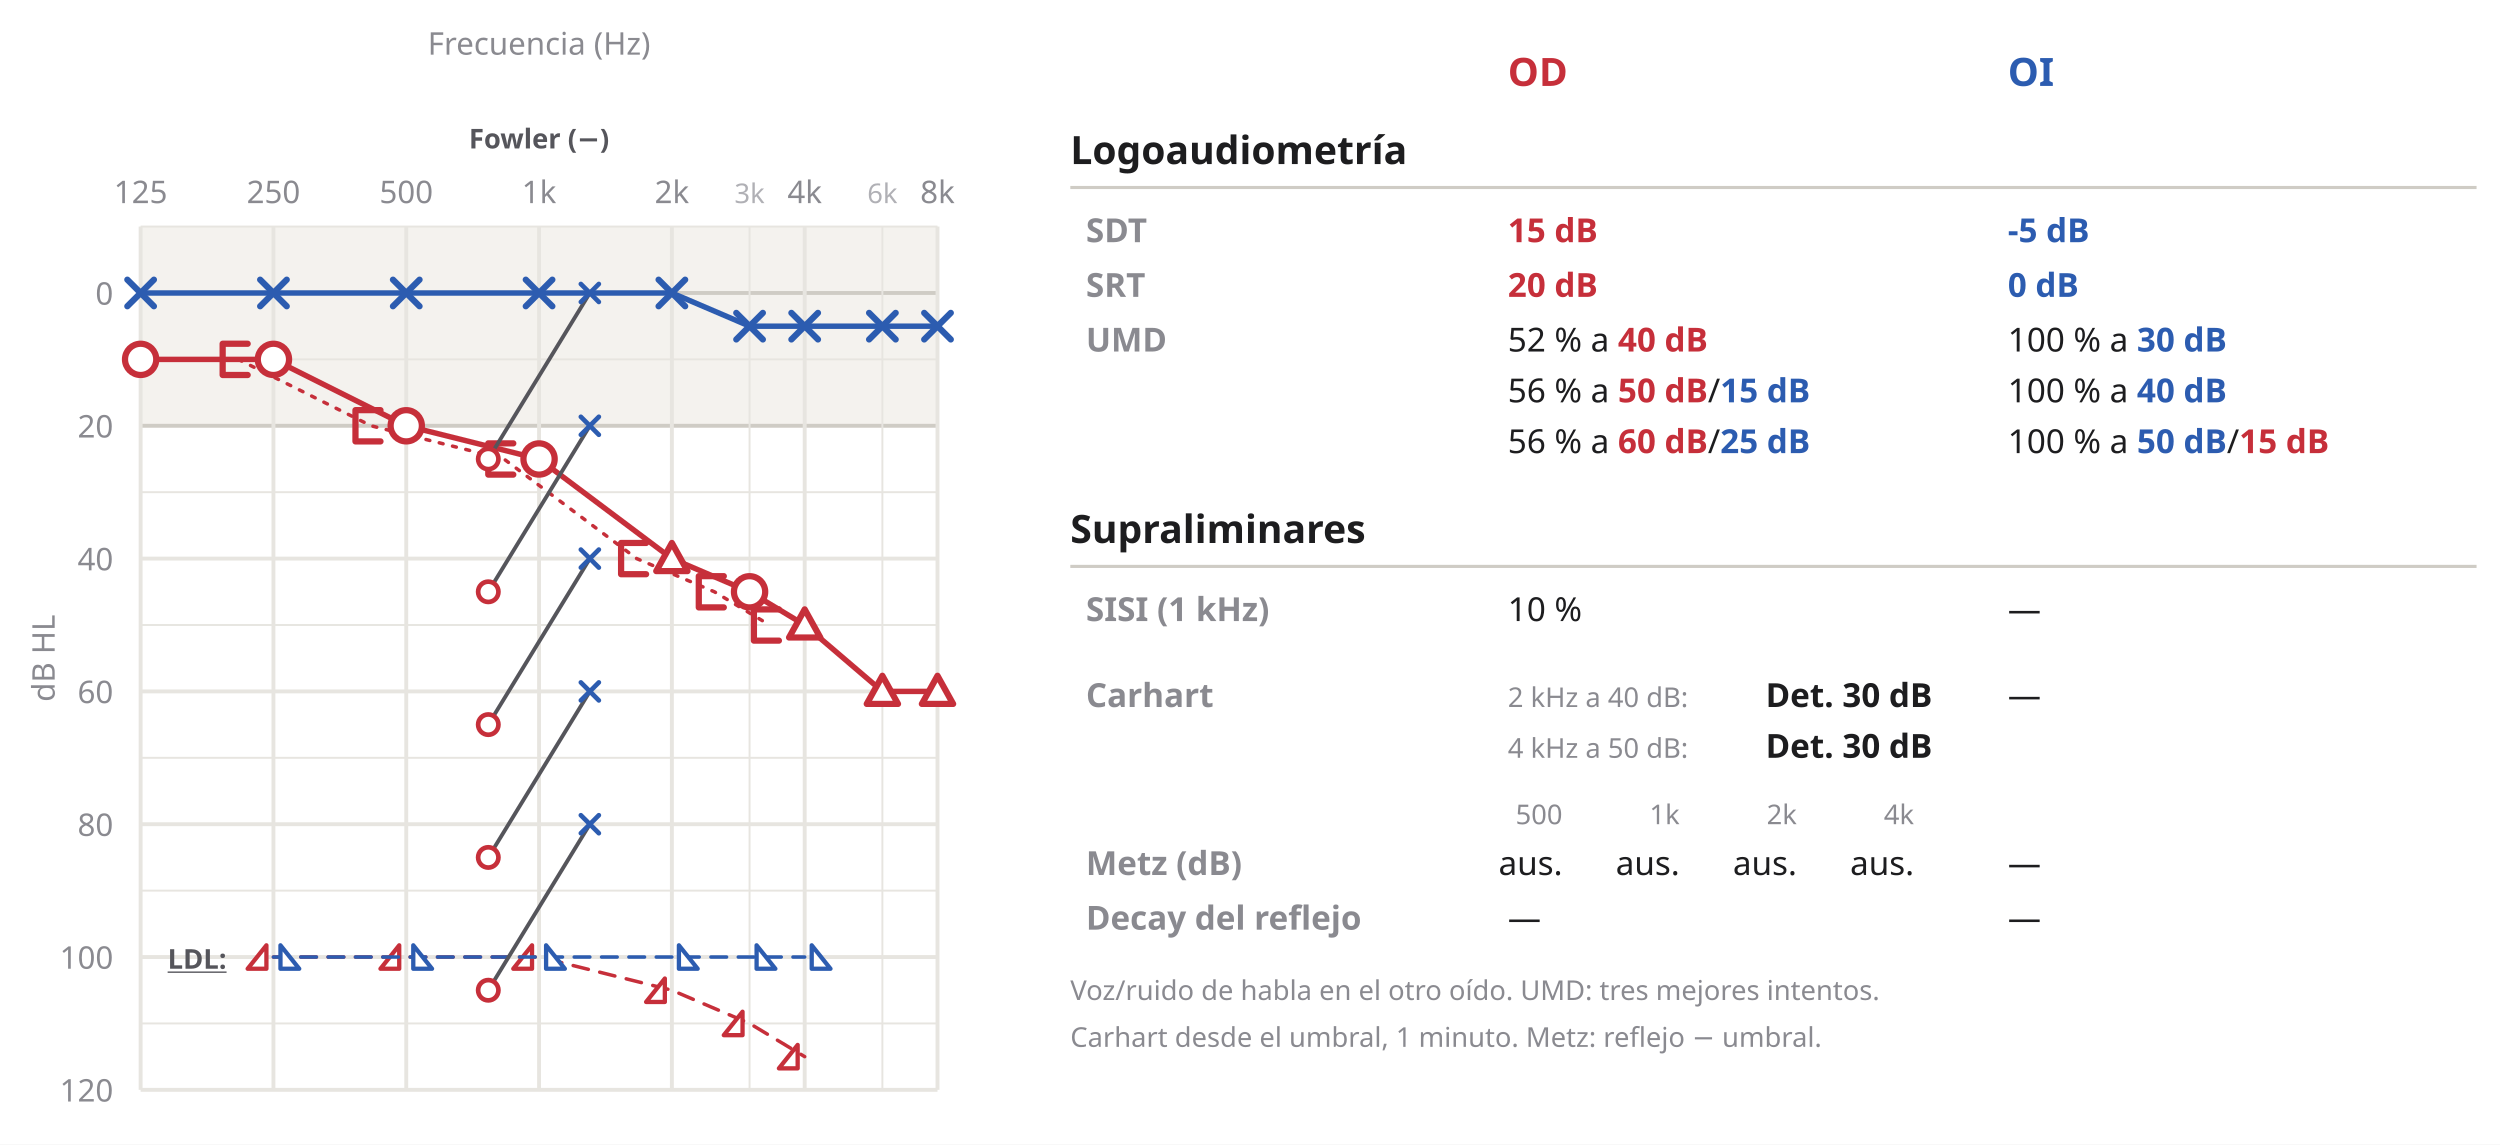
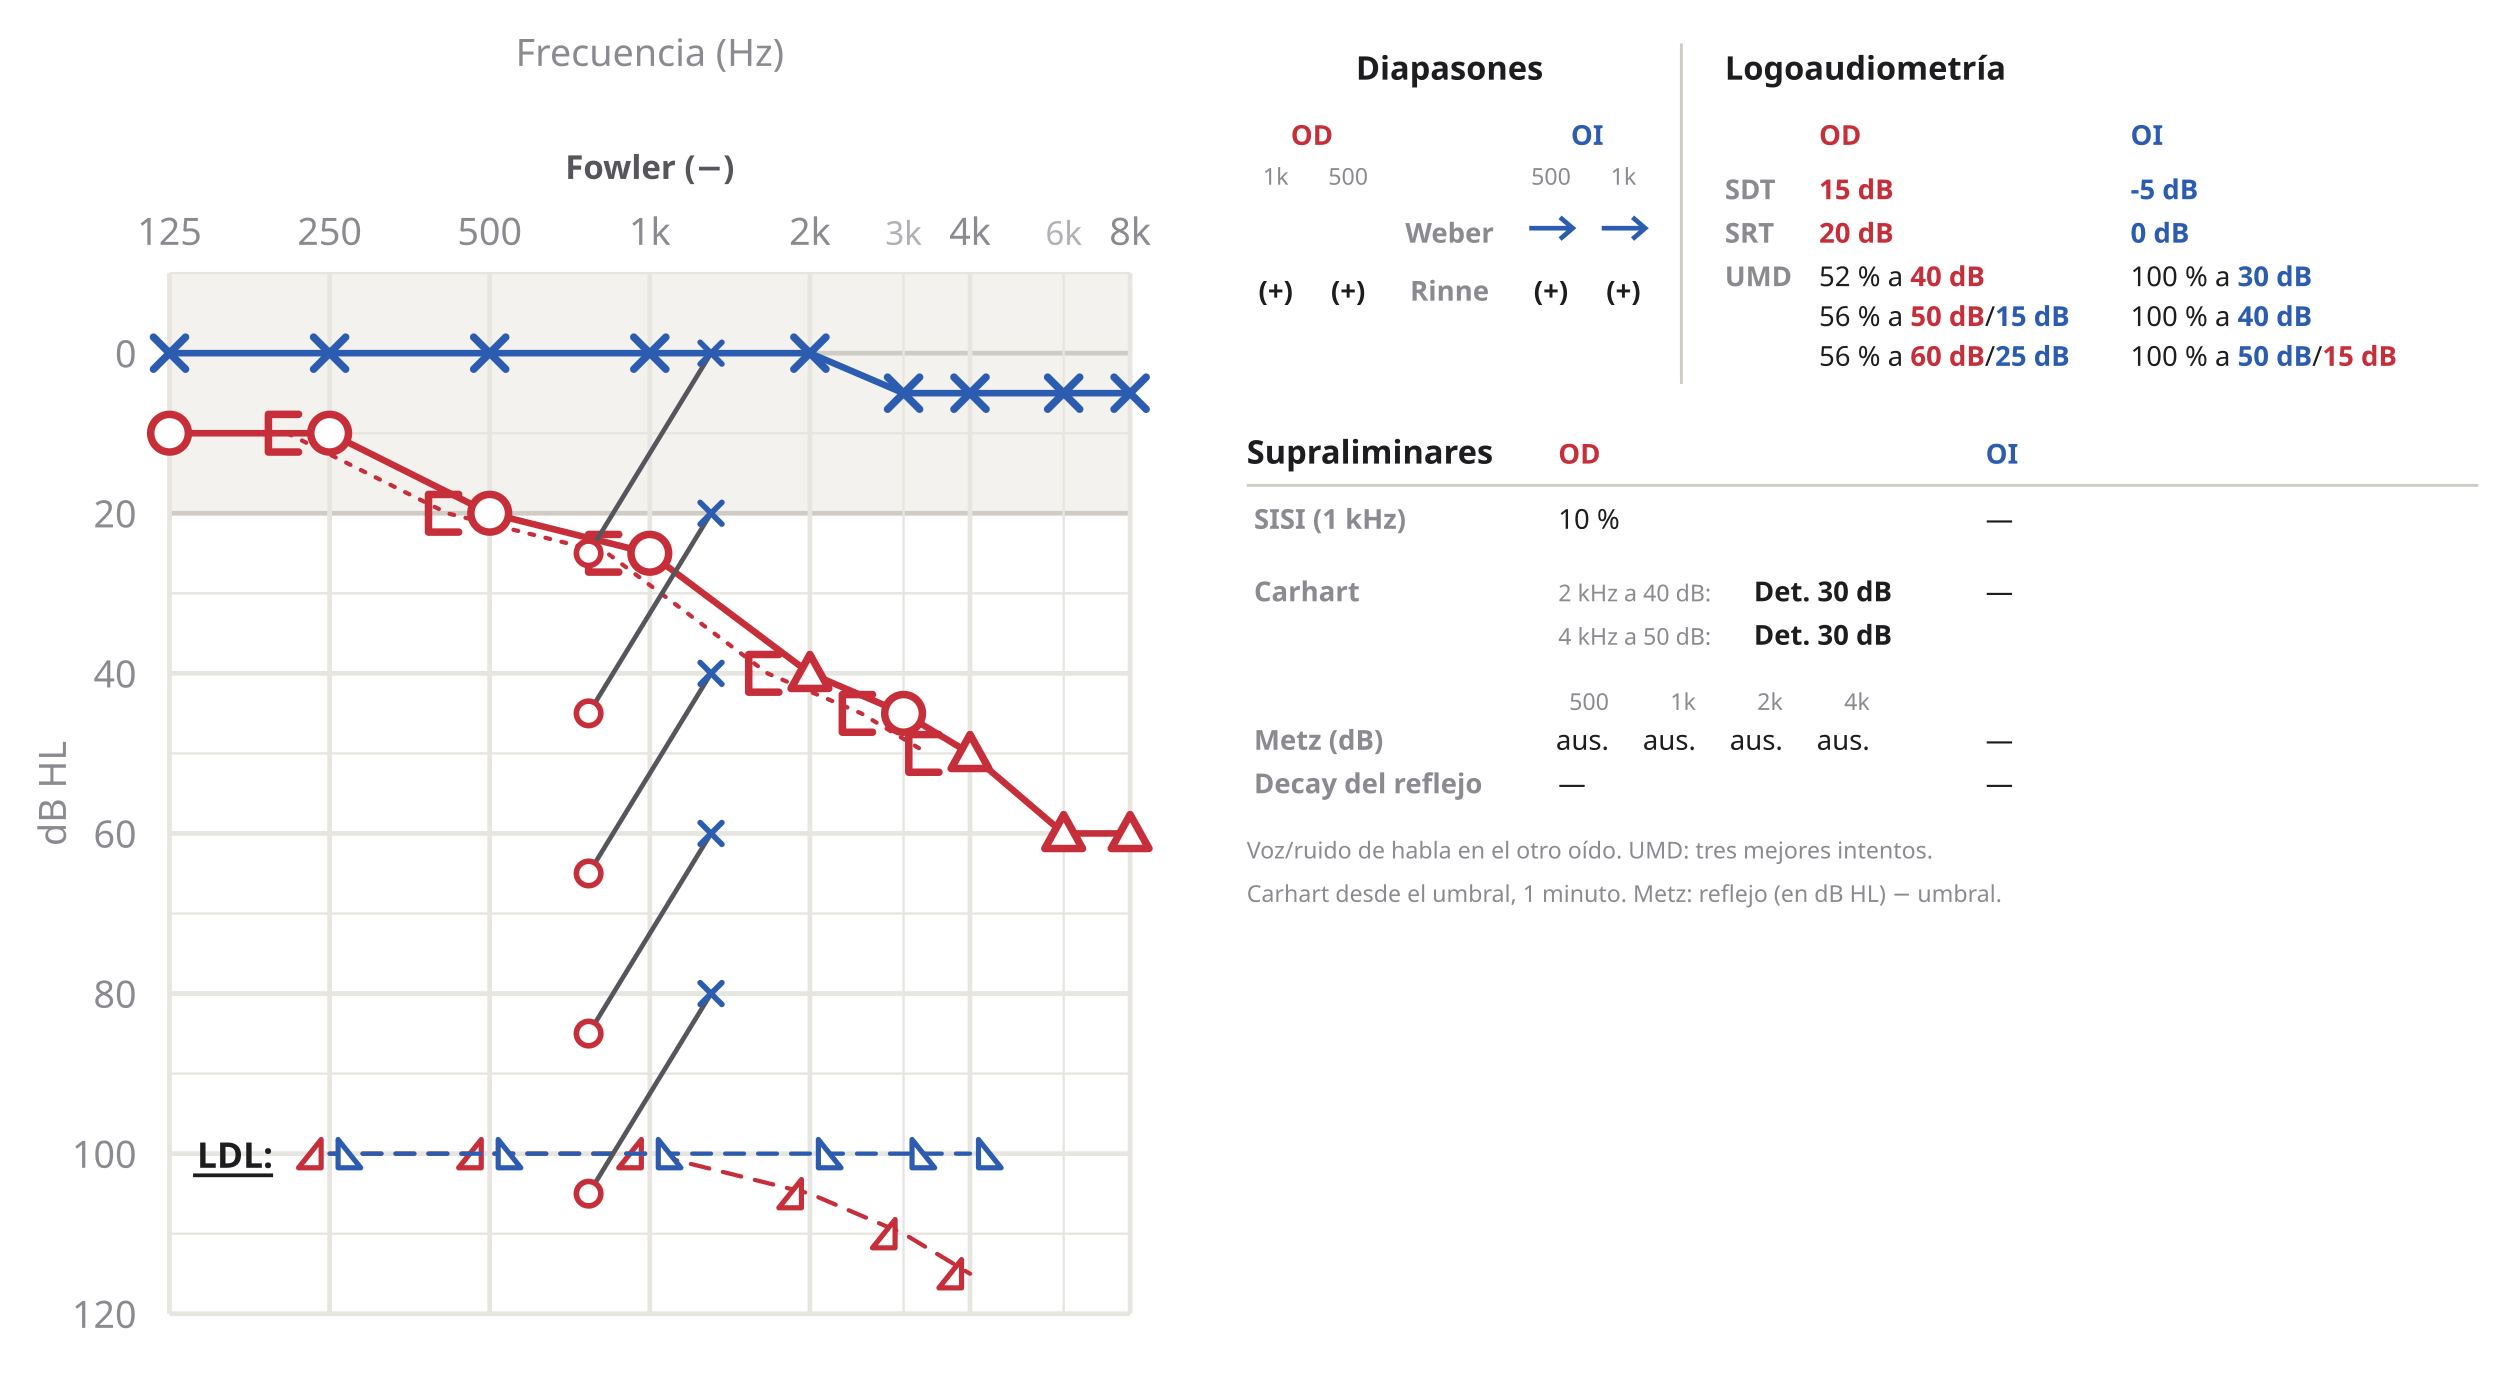
- <svg xmlns="http://www.w3.org/2000/svg" width="640.0" height="293.0" viewBox="0 0 640.0 293.0" font-family="'Plus Jakarta Sans', sans-serif">
-   <rect width="100%" height="100%" fill="#ffffff" />
-   <rect x="36" y="58" width="204" height="51" fill="#f4f2ee" stroke="none" stroke-width="0" />
-   <line x1="36" y1="58" x2="240" y2="58" stroke="#e7e5e0" stroke-width="0.5" />
-   <line x1="36" y1="75" x2="240" y2="75" stroke="#cfccc5" stroke-width="1" />
-   <text x="29" y="78" font-size="8" fill="#8a8a90" text-anchor="end" font-weight="400">0</text>
-   <line x1="36" y1="92" x2="240" y2="92" stroke="#e7e5e0" stroke-width="0.5" />
-   <line x1="36" y1="109" x2="240" y2="109" stroke="#cfccc5" stroke-width="1" />
-   <text x="29" y="112" font-size="8" fill="#8a8a90" text-anchor="end" font-weight="400">20</text>
-   <line x1="36" y1="126" x2="240" y2="126" stroke="#e7e5e0" stroke-width="0.5" />
-   <line x1="36" y1="143" x2="240" y2="143" stroke="#e7e5e0" stroke-width="1" />
-   <text x="29" y="146" font-size="8" fill="#8a8a90" text-anchor="end" font-weight="400">40</text>
-   <line x1="36" y1="160" x2="240" y2="160" stroke="#e7e5e0" stroke-width="0.5" />
-   <line x1="36" y1="177" x2="240" y2="177" stroke="#e7e5e0" stroke-width="1" />
-   <text x="29" y="180" font-size="8" fill="#8a8a90" text-anchor="end" font-weight="400">60</text>
-   <line x1="36" y1="194" x2="240" y2="194" stroke="#e7e5e0" stroke-width="0.5" />
-   <line x1="36" y1="211" x2="240" y2="211" stroke="#e7e5e0" stroke-width="1" />
-   <text x="29" y="214" font-size="8" fill="#8a8a90" text-anchor="end" font-weight="400">80</text>
-   <line x1="36" y1="228" x2="240" y2="228" stroke="#e7e5e0" stroke-width="0.5" />
-   <line x1="36" y1="245" x2="240" y2="245" stroke="#e7e5e0" stroke-width="1" />
-   <text x="29" y="248" font-size="8" fill="#8a8a90" text-anchor="end" font-weight="400">100</text>
-   <line x1="36" y1="262" x2="240" y2="262" stroke="#e7e5e0" stroke-width="0.5" />
-   <line x1="36" y1="279" x2="240" y2="279" stroke="#e7e5e0" stroke-width="1" />
-   <text x="29" y="282" font-size="8" fill="#8a8a90" text-anchor="end" font-weight="400">120</text>
-   <line x1="36" y1="58" x2="36" y2="279" stroke="#e7e5e0" stroke-width="1" />
-   <text x="36" y="52" font-size="8" fill="#8a8a90" text-anchor="middle" font-weight="400">125</text>
-   <line x1="70" y1="58" x2="70" y2="279" stroke="#e7e5e0" stroke-width="1" />
-   <text x="70" y="52" font-size="8" fill="#8a8a90" text-anchor="middle" font-weight="400">250</text>
-   <line x1="104" y1="58" x2="104" y2="279" stroke="#e7e5e0" stroke-width="1" />
-   <text x="104" y="52" font-size="8" fill="#8a8a90" text-anchor="middle" font-weight="400">500</text>
-   <line x1="138" y1="58" x2="138" y2="279" stroke="#e7e5e0" stroke-width="1" />
-   <text x="138" y="52" font-size="8" fill="#8a8a90" text-anchor="middle" font-weight="400">1k</text>
-   <line x1="172" y1="58" x2="172" y2="279" stroke="#e7e5e0" stroke-width="1" />
-   <text x="172" y="52" font-size="8" fill="#8a8a90" text-anchor="middle" font-weight="400">2k</text>
-   <line x1="191.89" y1="58" x2="191.89" y2="279" stroke="#e7e5e0" stroke-width="0.5" />
-   <text x="191.89" y="52" font-size="7" fill="#b0b0b5" text-anchor="middle" font-weight="400">3k</text>
-   <line x1="206" y1="58" x2="206" y2="279" stroke="#e7e5e0" stroke-width="1" />
-   <text x="206" y="52" font-size="8" fill="#8a8a90" text-anchor="middle" font-weight="400">4k</text>
-   <line x1="225.89" y1="58" x2="225.89" y2="279" stroke="#e7e5e0" stroke-width="0.5" />
-   <text x="225.89" y="52" font-size="7" fill="#b0b0b5" text-anchor="middle" font-weight="400">6k</text>
-   <line x1="240" y1="58" x2="240" y2="279" stroke="#e7e5e0" stroke-width="1" />
-   <text x="240" y="52" font-size="8" fill="#8a8a90" text-anchor="middle" font-weight="400">8k</text>
-   <path d="M36,92 L70,92 L104,109 L138,117.5 L172,143 L191.89,151.5 L206,160 L225.89,177 L240,177" fill="none" stroke="#c62f3a" stroke-width="1.4" stroke-opacity="1.0" stroke-linejoin="round" stroke-linecap="round" />
-   <path d="M61,92 L95,109 L129,117.5 L163,143 L182.89,151.5 L197,160" fill="none" stroke="#c62f3a" stroke-width="0.9" stroke-opacity="1.0" stroke-linejoin="round" stroke-linecap="round" stroke-dasharray="1 2.5" />
-   <path d="M70,245 L104,245 L138,245 L172,253.5 L191.89,262 L206,270.5" fill="none" stroke="#c62f3a" stroke-width="0.9" stroke-opacity="1.0" stroke-linejoin="round" stroke-linecap="round" stroke-dasharray="4 3" />
-   <text x="58" y="248" font-size="7" fill="#55555b" text-anchor="end" font-weight="600" text-decoration="underline">LDL:</text>
-   <path d="M68.20,242.00 L68.20,248.00 L63.40,248.00 Z" fill="#ffffff" stroke="#c62f3a" stroke-width="1.1" stroke-linejoin="round" stroke-linecap="round" />
-   <path d="M102.20,242.00 L102.20,248.00 L97.40,248.00 Z" fill="#ffffff" stroke="#c62f3a" stroke-width="1.1" stroke-linejoin="round" stroke-linecap="round" />
-   <path d="M136.20,242.00 L136.20,248.00 L131.40,248.00 Z" fill="#ffffff" stroke="#c62f3a" stroke-width="1.1" stroke-linejoin="round" stroke-linecap="round" />
-   <path d="M170.20,250.50 L170.20,256.50 L165.40,256.50 Z" fill="#ffffff" stroke="#c62f3a" stroke-width="1.1" stroke-linejoin="round" stroke-linecap="round" />
-   <path d="M190.09,259.00 L190.09,265.00 L185.29,265.00 Z" fill="#ffffff" stroke="#c62f3a" stroke-width="1.1" stroke-linejoin="round" stroke-linecap="round" />
-   <path d="M204.20,267.50 L204.20,273.50 L199.40,273.50 Z" fill="#ffffff" stroke="#c62f3a" stroke-width="1.1" stroke-linejoin="round" stroke-linecap="round" />
-   <circle cx="36" cy="92" r="4" fill="#ffffff" stroke="#c62f3a" stroke-width="1.6" />
-   <circle cx="70" cy="92" r="4" fill="#ffffff" stroke="#c62f3a" stroke-width="1.6" />
-   <circle cx="104" cy="109" r="4" fill="#ffffff" stroke="#c62f3a" stroke-width="1.6" />
-   <circle cx="138" cy="117.5" r="4" fill="#ffffff" stroke="#c62f3a" stroke-width="1.6" />
-   <path d="M172.00,139.00 L168.00,146.20 L176.00,146.20 Z" fill="#ffffff" stroke="#c62f3a" stroke-width="1.6" stroke-linejoin="round" stroke-linecap="round" />
-   <circle cx="191.89" cy="151.5" r="4" fill="#ffffff" stroke="#c62f3a" stroke-width="1.6" />
-   <path d="M206.00,156.00 L202.00,163.20 L210.00,163.20 Z" fill="#ffffff" stroke="#c62f3a" stroke-width="1.6" stroke-linejoin="round" stroke-linecap="round" />
-   <path d="M225.89,173.00 L221.89,180.20 L229.89,180.20 Z" fill="#ffffff" stroke="#c62f3a" stroke-width="1.6" stroke-linejoin="round" stroke-linecap="round" />
-   <path d="M240.00,173.00 L236.00,180.20 L244.00,180.20 Z" fill="#ffffff" stroke="#c62f3a" stroke-width="1.6" stroke-linejoin="round" stroke-linecap="round" />
-   <path d="M63.40,88.00 L57.00,88.00 L57.00,96.00 L63.40,96.00" fill="none" stroke="#c62f3a" stroke-width="1.6" stroke-linejoin="round" stroke-linecap="round" />
-   <path d="M97.40,105.00 L91.00,105.00 L91.00,113.00 L97.40,113.00" fill="none" stroke="#c62f3a" stroke-width="1.6" stroke-linejoin="round" stroke-linecap="round" />
-   <path d="M131.40,113.50 L125.00,113.50 L125.00,121.50 L131.40,121.50" fill="none" stroke="#c62f3a" stroke-width="1.6" stroke-linejoin="round" stroke-linecap="round" />
-   <path d="M165.40,139.00 L159.00,139.00 L159.00,147.00 L165.40,147.00" fill="none" stroke="#c62f3a" stroke-width="1.6" stroke-linejoin="round" stroke-linecap="round" />
-   <path d="M185.29,147.50 L178.89,147.50 L178.89,155.50 L185.29,155.50" fill="none" stroke="#c62f3a" stroke-width="1.6" stroke-linejoin="round" stroke-linecap="round" />
-   <path d="M199.40,156.00 L193.00,156.00 L193.00,164.00 L199.40,164.00" fill="none" stroke="#c62f3a" stroke-width="1.6" stroke-linejoin="round" stroke-linecap="round" />
-   <path d="M36,75 L70,75 L104,75 L138,75 L172,75 L191.89,83.5 L206,83.5 L225.89,83.5 L240,83.5" fill="none" stroke="#2c5cb0" stroke-width="1.4" stroke-opacity="1.0" stroke-linejoin="round" stroke-linecap="round" />
-   <path d="M70,245 L104,245 L138,245 L172,245 L191.89,245 L206,245" fill="none" stroke="#2c5cb0" stroke-width="0.9" stroke-opacity="1.0" stroke-linejoin="round" stroke-linecap="round" stroke-dasharray="4 3" />
-   <path d="M71.80,242.00 L71.80,248.00 L76.60,248.00 Z" fill="#ffffff" stroke="#2c5cb0" stroke-width="1.1" stroke-linejoin="round" stroke-linecap="round" />
-   <path d="M105.80,242.00 L105.80,248.00 L110.60,248.00 Z" fill="#ffffff" stroke="#2c5cb0" stroke-width="1.1" stroke-linejoin="round" stroke-linecap="round" />
-   <path d="M139.80,242.00 L139.80,248.00 L144.60,248.00 Z" fill="#ffffff" stroke="#2c5cb0" stroke-width="1.1" stroke-linejoin="round" stroke-linecap="round" />
-   <path d="M173.80,242.00 L173.80,248.00 L178.60,248.00 Z" fill="#ffffff" stroke="#2c5cb0" stroke-width="1.1" stroke-linejoin="round" stroke-linecap="round" />
-   <path d="M193.69,242.00 L193.69,248.00 L198.49,248.00 Z" fill="#ffffff" stroke="#2c5cb0" stroke-width="1.1" stroke-linejoin="round" stroke-linecap="round" />
-   <path d="M207.80,242.00 L207.80,248.00 L212.60,248.00 Z" fill="#ffffff" stroke="#2c5cb0" stroke-width="1.1" stroke-linejoin="round" stroke-linecap="round" />
-   <path d="M32.60,71.60 L39.40,78.40 M32.60,78.40 L39.40,71.60" fill="none" stroke="#2c5cb0" stroke-width="1.6" stroke-linejoin="round" stroke-linecap="round" />
-   <path d="M66.60,71.60 L73.40,78.40 M66.60,78.40 L73.40,71.60" fill="none" stroke="#2c5cb0" stroke-width="1.6" stroke-linejoin="round" stroke-linecap="round" />
-   <path d="M100.60,71.60 L107.40,78.40 M100.60,78.40 L107.40,71.60" fill="none" stroke="#2c5cb0" stroke-width="1.6" stroke-linejoin="round" stroke-linecap="round" />
-   <path d="M134.60,71.60 L141.40,78.40 M134.60,78.40 L141.40,71.60" fill="none" stroke="#2c5cb0" stroke-width="1.6" stroke-linejoin="round" stroke-linecap="round" />
-   <path d="M168.60,71.60 L175.40,78.40 M168.60,78.40 L175.40,71.60" fill="none" stroke="#2c5cb0" stroke-width="1.6" stroke-linejoin="round" stroke-linecap="round" />
-   <path d="M188.49,80.10 L195.29,86.90 M188.49,86.90 L195.29,80.10" fill="none" stroke="#2c5cb0" stroke-width="1.6" stroke-linejoin="round" stroke-linecap="round" />
-   <path d="M202.60,80.10 L209.40,86.90 M202.60,86.90 L209.40,80.10" fill="none" stroke="#2c5cb0" stroke-width="1.6" stroke-linejoin="round" stroke-linecap="round" />
-   <path d="M222.49,80.10 L229.29,86.90 M222.49,86.90 L229.29,80.10" fill="none" stroke="#2c5cb0" stroke-width="1.6" stroke-linejoin="round" stroke-linecap="round" />
-   <path d="M236.60,80.10 L243.40,86.90 M236.60,86.90 L243.40,80.10" fill="none" stroke="#2c5cb0" stroke-width="1.6" stroke-linejoin="round" stroke-linecap="round" />
-   <text x="138" y="38" font-size="7" fill="#55555b" text-anchor="middle" font-weight="600">Fowler (−)</text>
-   <line x1="125" y1="117.5" x2="151" y2="75" stroke="#55555b" stroke-width="1.0" />
-   <circle cx="125" cy="117.5" r="2.6" fill="#ffffff" stroke="#c62f3a" stroke-width="1.2" />
-   <path d="M148.70,72.70 L153.30,77.30 M148.70,77.30 L153.30,72.70" fill="none" stroke="#2c5cb0" stroke-width="1.2" stroke-linejoin="round" stroke-linecap="round" />
-   <line x1="125" y1="151.5" x2="151" y2="109" stroke="#55555b" stroke-width="1.0" />
-   <circle cx="125" cy="151.5" r="2.6" fill="#ffffff" stroke="#c62f3a" stroke-width="1.2" />
-   <path d="M148.70,106.70 L153.30,111.30 M148.70,111.30 L153.30,106.70" fill="none" stroke="#2c5cb0" stroke-width="1.2" stroke-linejoin="round" stroke-linecap="round" />
-   <line x1="125" y1="185.5" x2="151" y2="143" stroke="#55555b" stroke-width="1.0" />
-   <circle cx="125" cy="185.5" r="2.6" fill="#ffffff" stroke="#c62f3a" stroke-width="1.2" />
-   <path d="M148.70,140.70 L153.30,145.30 M148.70,145.30 L153.30,140.70" fill="none" stroke="#2c5cb0" stroke-width="1.2" stroke-linejoin="round" stroke-linecap="round" />
-   <line x1="125" y1="219.5" x2="151" y2="177" stroke="#55555b" stroke-width="1.0" />
-   <circle cx="125" cy="219.5" r="2.6" fill="#ffffff" stroke="#c62f3a" stroke-width="1.2" />
-   <path d="M148.70,174.70 L153.30,179.30 M148.70,179.30 L153.30,174.70" fill="none" stroke="#2c5cb0" stroke-width="1.2" stroke-linejoin="round" stroke-linecap="round" />
-   <line x1="125" y1="253.5" x2="151" y2="211" stroke="#55555b" stroke-width="1.0" />
-   <circle cx="125" cy="253.5" r="2.6" fill="#ffffff" stroke="#c62f3a" stroke-width="1.2" />
-   <path d="M148.70,208.70 L153.30,213.30 M148.70,213.30 L153.30,208.70" fill="none" stroke="#2c5cb0" stroke-width="1.2" stroke-linejoin="round" stroke-linecap="round" />
-   <text x="14" y="168.5" font-size="8" fill="#8a8a90" text-anchor="middle" font-weight="400" transform="rotate(-90 14 168.5)">dB HL</text>
-   <text x="138" y="14" font-size="8" fill="#8a8a90" text-anchor="middle" font-weight="400">Frecuencia (Hz)</text>
-   <text x="386.0" y="22.0" font-size="10" fill="#c62f3a" font-weight="700" text-anchor="start">OD</text>
-   <text x="514.0" y="22.0" font-size="10" fill="#2c5cb0" font-weight="700" text-anchor="start">OI</text>
-   <text x="274.0" y="42.0" font-size="10" fill="#1d1d1f" font-weight="700" text-anchor="start">Logoaudiometría</text>
-   <line x1="274.0" y1="48.0" x2="634.0" y2="48.0" stroke="#cfccc5" stroke-width="0.8" />
-   <text x="278.0" y="62.0" font-size="8.5" fill="#8a8a90" font-weight="600" text-anchor="start">SDT</text>
-   <text x="386.0" y="62.0" font-size="8.5" fill="#1d1d1f" font-weight="400" text-anchor="start">
+ <svg xmlns="http://www.w3.org/2000/svg" width="690.2" height="380.9" viewBox="0 0 690.2 380.9" font-family="'Plus Jakarta Sans', sans-serif">
+   <g transform="scale(1.3)">
+     <rect width="100%" height="100%" fill="#ffffff" />
+     <rect x="36" y="58" width="204" height="51" fill="#f4f2ee" stroke="none" stroke-width="0" />
+     <line x1="36" y1="58" x2="240" y2="58" stroke="#e7e5e0" stroke-width="0.5" />
+     <line x1="36" y1="75" x2="240" y2="75" stroke="#cfccc5" stroke-width="1" />
+     <text x="29" y="78" font-size="8" fill="#8a8a90" text-anchor="end" font-weight="400">0</text>
+     <line x1="36" y1="92" x2="240" y2="92" stroke="#e7e5e0" stroke-width="0.5" />
+     <line x1="36" y1="109" x2="240" y2="109" stroke="#cfccc5" stroke-width="1" />
+     <text x="29" y="112" font-size="8" fill="#8a8a90" text-anchor="end" font-weight="400">20</text>
+     <line x1="36" y1="126" x2="240" y2="126" stroke="#e7e5e0" stroke-width="0.5" />
+     <line x1="36" y1="143" x2="240" y2="143" stroke="#e7e5e0" stroke-width="1" />
+     <text x="29" y="146" font-size="8" fill="#8a8a90" text-anchor="end" font-weight="400">40</text>
+     <line x1="36" y1="160" x2="240" y2="160" stroke="#e7e5e0" stroke-width="0.5" />
+     <line x1="36" y1="177" x2="240" y2="177" stroke="#e7e5e0" stroke-width="1" />
+     <text x="29" y="180" font-size="8" fill="#8a8a90" text-anchor="end" font-weight="400">60</text>
+     <line x1="36" y1="194" x2="240" y2="194" stroke="#e7e5e0" stroke-width="0.5" />
+     <line x1="36" y1="211" x2="240" y2="211" stroke="#e7e5e0" stroke-width="1" />
+     <text x="29" y="214" font-size="8" fill="#8a8a90" text-anchor="end" font-weight="400">80</text>
+     <line x1="36" y1="228" x2="240" y2="228" stroke="#e7e5e0" stroke-width="0.5" />
+     <line x1="36" y1="245" x2="240" y2="245" stroke="#e7e5e0" stroke-width="1" />
+     <text x="29" y="248" font-size="8" fill="#8a8a90" text-anchor="end" font-weight="400">100</text>
+     <line x1="36" y1="262" x2="240" y2="262" stroke="#e7e5e0" stroke-width="0.5" />
+     <line x1="36" y1="279" x2="240" y2="279" stroke="#e7e5e0" stroke-width="1" />
+     <text x="29" y="282" font-size="8" fill="#8a8a90" text-anchor="end" font-weight="400">120</text>
+     <line x1="36" y1="58" x2="36" y2="279" stroke="#e7e5e0" stroke-width="1" />
+     <text x="36" y="52" font-size="8" fill="#8a8a90" text-anchor="middle" font-weight="400">125</text>
+     <line x1="70" y1="58" x2="70" y2="279" stroke="#e7e5e0" stroke-width="1" />
+     <text x="70" y="52" font-size="8" fill="#8a8a90" text-anchor="middle" font-weight="400">250</text>
+     <line x1="104" y1="58" x2="104" y2="279" stroke="#e7e5e0" stroke-width="1" />
+     <text x="104" y="52" font-size="8" fill="#8a8a90" text-anchor="middle" font-weight="400">500</text>
+     <line x1="138" y1="58" x2="138" y2="279" stroke="#e7e5e0" stroke-width="1" />
+     <text x="138" y="52" font-size="8" fill="#8a8a90" text-anchor="middle" font-weight="400">1k</text>
+     <line x1="172" y1="58" x2="172" y2="279" stroke="#e7e5e0" stroke-width="1" />
+     <text x="172" y="52" font-size="8" fill="#8a8a90" text-anchor="middle" font-weight="400">2k</text>
+     <line x1="191.89" y1="58" x2="191.89" y2="279" stroke="#e7e5e0" stroke-width="0.5" />
+     <text x="191.89" y="52" font-size="7" fill="#b0b0b5" text-anchor="middle" font-weight="400">3k</text>
+     <line x1="206" y1="58" x2="206" y2="279" stroke="#e7e5e0" stroke-width="1" />
+     <text x="206" y="52" font-size="8" fill="#8a8a90" text-anchor="middle" font-weight="400">4k</text>
+     <line x1="225.89" y1="58" x2="225.89" y2="279" stroke="#e7e5e0" stroke-width="0.5" />
+     <text x="225.89" y="52" font-size="7" fill="#b0b0b5" text-anchor="middle" font-weight="400">6k</text>
+     <line x1="240" y1="58" x2="240" y2="279" stroke="#e7e5e0" stroke-width="1" />
+     <text x="240" y="52" font-size="8" fill="#8a8a90" text-anchor="middle" font-weight="400">8k</text>
+     <path d="M36,92 L70,92 L104,109 L138,117.5 L172,143 L191.89,151.5 L206,160 L225.89,177 L240,177" fill="none" stroke="#c62f3a" stroke-width="1.4" stroke-opacity="1.0" stroke-linejoin="round" stroke-linecap="round" />
+     <path d="M61,92 L95,109 L129,117.5 L163,143 L182.89,151.5 L197,160" fill="none" stroke="#c62f3a" stroke-width="0.9" stroke-opacity="1.0" stroke-linejoin="round" stroke-linecap="round" stroke-dasharray="1 2.5" />
+     <path d="M70,245 L104,245 L138,245 L172,253.5 L191.89,262 L206,270.5" fill="none" stroke="#c62f3a" stroke-width="0.9" stroke-opacity="1.0" stroke-linejoin="round" stroke-linecap="round" stroke-dasharray="4 3" />
+     <text x="58" y="248" font-size="7.5" fill="#1d1d1f" text-anchor="end" font-weight="700">LDL:</text>
+     <line x1="41" y1="249.6" x2="58" y2="249.6" stroke="#1d1d1f" stroke-width="0.8" />
+     <path d="M68.20,242.00 L68.20,248.00 L63.40,248.00 Z" fill="#ffffff" stroke="#c62f3a" stroke-width="1.1" stroke-linejoin="round" stroke-linecap="round" />
+     <path d="M102.20,242.00 L102.20,248.00 L97.40,248.00 Z" fill="#ffffff" stroke="#c62f3a" stroke-width="1.1" stroke-linejoin="round" stroke-linecap="round" />
+     <path d="M136.20,242.00 L136.20,248.00 L131.40,248.00 Z" fill="#ffffff" stroke="#c62f3a" stroke-width="1.1" stroke-linejoin="round" stroke-linecap="round" />
+     <path d="M170.20,250.50 L170.20,256.50 L165.40,256.50 Z" fill="#ffffff" stroke="#c62f3a" stroke-width="1.1" stroke-linejoin="round" stroke-linecap="round" />
+     <path d="M190.09,259.00 L190.09,265.00 L185.29,265.00 Z" fill="#ffffff" stroke="#c62f3a" stroke-width="1.1" stroke-linejoin="round" stroke-linecap="round" />
+     <path d="M204.20,267.50 L204.20,273.50 L199.40,273.50 Z" fill="#ffffff" stroke="#c62f3a" stroke-width="1.1" stroke-linejoin="round" stroke-linecap="round" />
+     <circle cx="36" cy="92" r="4" fill="#ffffff" stroke="#c62f3a" stroke-width="1.6" />
+     <circle cx="70" cy="92" r="4" fill="#ffffff" stroke="#c62f3a" stroke-width="1.6" />
+     <circle cx="104" cy="109" r="4" fill="#ffffff" stroke="#c62f3a" stroke-width="1.6" />
+     <circle cx="138" cy="117.5" r="4" fill="#ffffff" stroke="#c62f3a" stroke-width="1.6" />
+     <path d="M172.00,139.00 L168.00,146.20 L176.00,146.20 Z" fill="#ffffff" stroke="#c62f3a" stroke-width="1.6" stroke-linejoin="round" stroke-linecap="round" />
+     <circle cx="191.89" cy="151.5" r="4" fill="#ffffff" stroke="#c62f3a" stroke-width="1.6" />
+     <path d="M206.00,156.00 L202.00,163.20 L210.00,163.20 Z" fill="#ffffff" stroke="#c62f3a" stroke-width="1.6" stroke-linejoin="round" stroke-linecap="round" />
+     <path d="M225.89,173.00 L221.89,180.20 L229.89,180.20 Z" fill="#ffffff" stroke="#c62f3a" stroke-width="1.6" stroke-linejoin="round" stroke-linecap="round" />
+     <path d="M240.00,173.00 L236.00,180.20 L244.00,180.20 Z" fill="#ffffff" stroke="#c62f3a" stroke-width="1.6" stroke-linejoin="round" stroke-linecap="round" />
+     <path d="M63.40,88.00 L57.00,88.00 L57.00,96.00 L63.40,96.00" fill="none" stroke="#c62f3a" stroke-width="1.6" stroke-linejoin="round" stroke-linecap="round" />
+     <path d="M97.40,105.00 L91.00,105.00 L91.00,113.00 L97.40,113.00" fill="none" stroke="#c62f3a" stroke-width="1.6" stroke-linejoin="round" stroke-linecap="round" />
+     <path d="M131.40,113.50 L125.00,113.50 L125.00,121.50 L131.40,121.50" fill="none" stroke="#c62f3a" stroke-width="1.6" stroke-linejoin="round" stroke-linecap="round" />
+     <path d="M165.40,139.00 L159.00,139.00 L159.00,147.00 L165.40,147.00" fill="none" stroke="#c62f3a" stroke-width="1.6" stroke-linejoin="round" stroke-linecap="round" />
+     <path d="M185.29,147.50 L178.89,147.50 L178.89,155.50 L185.29,155.50" fill="none" stroke="#c62f3a" stroke-width="1.6" stroke-linejoin="round" stroke-linecap="round" />
+     <path d="M199.40,156.00 L193.00,156.00 L193.00,164.00 L199.40,164.00" fill="none" stroke="#c62f3a" stroke-width="1.6" stroke-linejoin="round" stroke-linecap="round" />
+     <path d="M36,75 L70,75 L104,75 L138,75 L172,75 L191.89,83.5 L206,83.5 L225.89,83.5 L240,83.5" fill="none" stroke="#2c5cb0" stroke-width="1.4" stroke-opacity="1.0" stroke-linejoin="round" stroke-linecap="round" />
+     <path d="M70,245 L104,245 L138,245 L172,245 L191.89,245 L206,245" fill="none" stroke="#2c5cb0" stroke-width="0.9" stroke-opacity="1.0" stroke-linejoin="round" stroke-linecap="round" stroke-dasharray="4 3" />
+     <path d="M71.80,242.00 L71.80,248.00 L76.60,248.00 Z" fill="#ffffff" stroke="#2c5cb0" stroke-width="1.1" stroke-linejoin="round" stroke-linecap="round" />
+     <path d="M105.80,242.00 L105.80,248.00 L110.60,248.00 Z" fill="#ffffff" stroke="#2c5cb0" stroke-width="1.1" stroke-linejoin="round" stroke-linecap="round" />
+     <path d="M139.80,242.00 L139.80,248.00 L144.60,248.00 Z" fill="#ffffff" stroke="#2c5cb0" stroke-width="1.1" stroke-linejoin="round" stroke-linecap="round" />
+     <path d="M173.80,242.00 L173.80,248.00 L178.60,248.00 Z" fill="#ffffff" stroke="#2c5cb0" stroke-width="1.1" stroke-linejoin="round" stroke-linecap="round" />
+     <path d="M193.69,242.00 L193.69,248.00 L198.49,248.00 Z" fill="#ffffff" stroke="#2c5cb0" stroke-width="1.1" stroke-linejoin="round" stroke-linecap="round" />
+     <path d="M207.80,242.00 L207.80,248.00 L212.60,248.00 Z" fill="#ffffff" stroke="#2c5cb0" stroke-width="1.1" stroke-linejoin="round" stroke-linecap="round" />
+     <path d="M32.60,71.60 L39.40,78.40 M32.60,78.40 L39.40,71.60" fill="none" stroke="#2c5cb0" stroke-width="1.6" stroke-linejoin="round" stroke-linecap="round" />
+     <path d="M66.60,71.60 L73.40,78.40 M66.60,78.40 L73.40,71.60" fill="none" stroke="#2c5cb0" stroke-width="1.6" stroke-linejoin="round" stroke-linecap="round" />
+     <path d="M100.60,71.60 L107.40,78.40 M100.60,78.40 L107.40,71.60" fill="none" stroke="#2c5cb0" stroke-width="1.6" stroke-linejoin="round" stroke-linecap="round" />
+     <path d="M134.60,71.60 L141.40,78.40 M134.60,78.40 L141.40,71.60" fill="none" stroke="#2c5cb0" stroke-width="1.6" stroke-linejoin="round" stroke-linecap="round" />
+     <path d="M168.60,71.60 L175.40,78.40 M168.60,78.40 L175.40,71.60" fill="none" stroke="#2c5cb0" stroke-width="1.6" stroke-linejoin="round" stroke-linecap="round" />
+     <path d="M188.49,80.10 L195.29,86.90 M188.49,86.90 L195.29,80.10" fill="none" stroke="#2c5cb0" stroke-width="1.6" stroke-linejoin="round" stroke-linecap="round" />
+     <path d="M202.60,80.10 L209.40,86.90 M202.60,86.90 L209.40,80.10" fill="none" stroke="#2c5cb0" stroke-width="1.6" stroke-linejoin="round" stroke-linecap="round" />
+     <path d="M222.49,80.10 L229.29,86.90 M222.49,86.90 L229.29,80.10" fill="none" stroke="#2c5cb0" stroke-width="1.6" stroke-linejoin="round" stroke-linecap="round" />
+     <path d="M236.60,80.10 L243.40,86.90 M236.60,86.90 L243.40,80.10" fill="none" stroke="#2c5cb0" stroke-width="1.6" stroke-linejoin="round" stroke-linecap="round" />
+     <text x="138" y="38" font-size="7" fill="#55555b" text-anchor="middle" font-weight="600">Fowler (−)</text>
+     <line x1="125" y1="117.5" x2="151" y2="75" stroke="#55555b" stroke-width="1.0" />
+     <circle cx="125" cy="117.5" r="2.6" fill="#ffffff" stroke="#c62f3a" stroke-width="1.2" />
+     <path d="M148.70,72.70 L153.30,77.30 M148.70,77.30 L153.30,72.70" fill="none" stroke="#2c5cb0" stroke-width="1.2" stroke-linejoin="round" stroke-linecap="round" />
+     <line x1="125" y1="151.5" x2="151" y2="109" stroke="#55555b" stroke-width="1.0" />
+     <circle cx="125" cy="151.5" r="2.6" fill="#ffffff" stroke="#c62f3a" stroke-width="1.2" />
+     <path d="M148.70,106.70 L153.30,111.30 M148.70,111.30 L153.30,106.70" fill="none" stroke="#2c5cb0" stroke-width="1.2" stroke-linejoin="round" stroke-linecap="round" />
+     <line x1="125" y1="185.5" x2="151" y2="143" stroke="#55555b" stroke-width="1.0" />
+     <circle cx="125" cy="185.5" r="2.6" fill="#ffffff" stroke="#c62f3a" stroke-width="1.2" />
+     <path d="M148.70,140.70 L153.30,145.30 M148.70,145.30 L153.30,140.70" fill="none" stroke="#2c5cb0" stroke-width="1.2" stroke-linejoin="round" stroke-linecap="round" />
+     <line x1="125" y1="219.5" x2="151" y2="177" stroke="#55555b" stroke-width="1.0" />
+     <circle cx="125" cy="219.5" r="2.6" fill="#ffffff" stroke="#c62f3a" stroke-width="1.2" />
+     <path d="M148.70,174.70 L153.30,179.30 M148.70,179.30 L153.30,174.70" fill="none" stroke="#2c5cb0" stroke-width="1.2" stroke-linejoin="round" stroke-linecap="round" />
+     <line x1="125" y1="253.5" x2="151" y2="211" stroke="#55555b" stroke-width="1.0" />
+     <circle cx="125" cy="253.5" r="2.6" fill="#ffffff" stroke="#c62f3a" stroke-width="1.2" />
+     <path d="M148.70,208.70 L153.30,213.30 M148.70,213.30 L153.30,208.70" fill="none" stroke="#2c5cb0" stroke-width="1.2" stroke-linejoin="round" stroke-linecap="round" />
+     <text x="14" y="168.5" font-size="8" fill="#8a8a90" text-anchor="middle" font-weight="400" transform="rotate(-90 14 168.5)">dB HL</text>
+     <text x="138" y="14" font-size="8" fill="#8a8a90" text-anchor="middle" font-weight="400">Frecuencia (Hz)</text>
+   </g>
+   <text x="400.2" y="22.0" font-size="9" fill="#1d1d1f" font-weight="700" text-anchor="middle">Diapasones</text>
+   <text x="362.2" y="40.0" font-size="7.6" fill="#c62f3a" font-weight="700" text-anchor="middle">OD</text>
+   <text x="438.2" y="40.0" font-size="7.6" fill="#2c5cb0" font-weight="700" text-anchor="middle">OI</text>
+   <text x="352.2" y="51.0" font-size="6.4" fill="#8a8a90" font-weight="400" text-anchor="middle">1k</text>
+   <text x="372.2" y="51.0" font-size="6.4" fill="#8a8a90" font-weight="400" text-anchor="middle">500</text>
+   <text x="428.2" y="51.0" font-size="6.4" fill="#8a8a90" font-weight="400" text-anchor="middle">500</text>
+   <text x="448.2" y="51.0" font-size="6.4" fill="#8a8a90" font-weight="400" text-anchor="middle">1k</text>
+   <text x="400.2" y="67.0" font-size="7.6" fill="#8a8a90" font-weight="600" text-anchor="middle">Weber</text>
+   <path d="M422.2,63.0 L434.2,63.0 M430.7,60.0 L434.2,63.0 L430.7,66.0" fill="none" stroke="#2c5cb0" stroke-width="1.3" />
+   <path d="M442.2,63.0 L454.2,63.0 M450.7,60.0 L454.2,63.0 L450.7,66.0" fill="none" stroke="#2c5cb0" stroke-width="1.3" />
+   <text x="400.2" y="83.0" font-size="7.6" fill="#8a8a90" font-weight="600" text-anchor="middle">Rinne</text>
+   <text x="352.2" y="83.0" font-size="7.6" fill="#1d1d1f" font-weight="600" text-anchor="middle">(+)</text>
+   <text x="372.2" y="83.0" font-size="7.6" fill="#1d1d1f" font-weight="600" text-anchor="middle">(+)</text>
+   <text x="428.2" y="83.0" font-size="7.6" fill="#1d1d1f" font-weight="600" text-anchor="middle">(+)</text>
+   <text x="448.2" y="83.0" font-size="7.6" fill="#1d1d1f" font-weight="600" text-anchor="middle">(+)</text>
+   <text x="476.2" y="22.0" font-size="9" fill="#1d1d1f" font-weight="700" text-anchor="start">Logoaudiometría</text>
+   <text x="502.2" y="40.0" font-size="7.6" fill="#c62f3a" font-weight="700" text-anchor="start">OD</text>
+   <text x="588.2" y="40.0" font-size="7.6" fill="#2c5cb0" font-weight="700" text-anchor="start">OI</text>
+   <text x="476.2" y="55.0" font-size="7.6" fill="#8a8a90" font-weight="600" text-anchor="start">SDT</text>
+   <text x="502.2" y="55.0" font-size="7.6" fill="#1d1d1f" font-weight="400" text-anchor="start">
    <tspan fill="#c62f3a" font-weight="600">15 dB</tspan>
  </text>
-   <text x="514.0" y="62.0" font-size="8.5" fill="#1d1d1f" font-weight="400" text-anchor="start">
+   <text x="588.2" y="55.0" font-size="7.6" fill="#1d1d1f" font-weight="400" text-anchor="start">
    <tspan fill="#2c5cb0" font-weight="600">-5 dB</tspan>
  </text>
-   <text x="278.0" y="76.0" font-size="8.5" fill="#8a8a90" font-weight="600" text-anchor="start">SRT</text>
-   <text x="386.0" y="76.0" font-size="8.5" fill="#1d1d1f" font-weight="400" text-anchor="start">
+   <text x="476.2" y="67.0" font-size="7.6" fill="#8a8a90" font-weight="600" text-anchor="start">SRT</text>
+   <text x="502.2" y="67.0" font-size="7.6" fill="#1d1d1f" font-weight="400" text-anchor="start">
    <tspan fill="#c62f3a" font-weight="600">20 dB</tspan>
  </text>
-   <text x="514.0" y="76.0" font-size="8.5" fill="#1d1d1f" font-weight="400" text-anchor="start">
+   <text x="588.2" y="67.0" font-size="7.6" fill="#1d1d1f" font-weight="400" text-anchor="start">
    <tspan fill="#2c5cb0" font-weight="600">0 dB</tspan>
  </text>
-   <text x="278.0" y="90.0" font-size="8.5" fill="#8a8a90" font-weight="600" text-anchor="start">UMD</text>
-   <text x="386.0" y="90.0" font-size="8.5" fill="#1d1d1f" font-weight="400" text-anchor="start">52 % a <tspan fill="#c62f3a" font-weight="600">40 dB</tspan>
+   <text x="476.2" y="79.0" font-size="7.6" fill="#8a8a90" font-weight="600" text-anchor="start">UMD</text>
+   <text x="502.2" y="79.0" font-size="7.6" fill="#1d1d1f" font-weight="400" text-anchor="start">52 % a <tspan fill="#c62f3a" font-weight="600">40 dB</tspan>
  </text>
-   <text x="514.0" y="90.0" font-size="8.5" fill="#1d1d1f" font-weight="400" text-anchor="start">100 % a <tspan fill="#2c5cb0" font-weight="600">30 dB</tspan>
+   <text x="588.2" y="79.0" font-size="7.6" fill="#1d1d1f" font-weight="400" text-anchor="start">100 % a <tspan fill="#2c5cb0" font-weight="600">30 dB</tspan>
  </text>
-   <text x="386.0" y="103.0" font-size="8.5" fill="#1d1d1f" font-weight="400" text-anchor="start">56 % a <tspan fill="#c62f3a" font-weight="600">50 dB</tspan>/<tspan fill="#2c5cb0" font-weight="600">15 dB</tspan>
+   <text x="502.2" y="90.0" font-size="7.6" fill="#1d1d1f" font-weight="400" text-anchor="start">56 % a <tspan fill="#c62f3a" font-weight="600">50 dB</tspan>/<tspan fill="#2c5cb0" font-weight="600">15 dB</tspan>
  </text>
-   <text x="514.0" y="103.0" font-size="8.5" fill="#1d1d1f" font-weight="400" text-anchor="start">100 % a <tspan fill="#2c5cb0" font-weight="600">40 dB</tspan>
+   <text x="588.2" y="90.0" font-size="7.6" fill="#1d1d1f" font-weight="400" text-anchor="start">100 % a <tspan fill="#2c5cb0" font-weight="600">40 dB</tspan>
  </text>
-   <text x="386.0" y="116.0" font-size="8.5" fill="#1d1d1f" font-weight="400" text-anchor="start">56 % a <tspan fill="#c62f3a" font-weight="600">60 dB</tspan>/<tspan fill="#2c5cb0" font-weight="600">25 dB</tspan>
+   <text x="502.2" y="101.0" font-size="7.6" fill="#1d1d1f" font-weight="400" text-anchor="start">56 % a <tspan fill="#c62f3a" font-weight="600">60 dB</tspan>/<tspan fill="#2c5cb0" font-weight="600">25 dB</tspan>
  </text>
-   <text x="514.0" y="116.0" font-size="8.5" fill="#1d1d1f" font-weight="400" text-anchor="start">100 % a <tspan fill="#2c5cb0" font-weight="600">50 dB</tspan>/<tspan fill="#c62f3a" font-weight="600">15 dB</tspan>
+   <text x="588.2" y="101.0" font-size="7.6" fill="#1d1d1f" font-weight="400" text-anchor="start">100 % a <tspan fill="#2c5cb0" font-weight="600">50 dB</tspan>/<tspan fill="#c62f3a" font-weight="600">15 dB</tspan>
  </text>
-   <text x="274.0" y="139.0" font-size="10" fill="#1d1d1f" font-weight="700" text-anchor="start">Supraliminares</text>
-   <line x1="274.0" y1="145.0" x2="634.0" y2="145.0" stroke="#cfccc5" stroke-width="0.8" />
-   <text x="278.0" y="159.0" font-size="8.5" fill="#8a8a90" font-weight="600" text-anchor="start">SISI (1 kHz)</text>
-   <text x="386.0" y="159.0" font-size="8.5" fill="#1d1d1f" font-weight="400" text-anchor="start">10 %</text>
-   <text x="514.0" y="159.0" font-size="8.5" fill="#1d1d1f" font-weight="400" text-anchor="start">—</text>
-   <text x="278.0" y="181.0" font-size="8.5" fill="#8a8a90" font-weight="600" text-anchor="start">Carhart</text>
-   <text x="386.0" y="181.0" font-size="7" fill="#8a8a90" font-weight="400" text-anchor="start">2 kHz a 40 dB:</text>
-   <text x="452.0" y="181.0" font-size="8.5" fill="#1d1d1f" font-weight="600" text-anchor="start">Det. 30 dB</text>
-   <text x="386.0" y="194.0" font-size="7" fill="#8a8a90" font-weight="400" text-anchor="start">4 kHz a 50 dB:</text>
-   <text x="452.0" y="194.0" font-size="8.5" fill="#1d1d1f" font-weight="600" text-anchor="start">Det. 30 dB</text>
-   <text x="514.0" y="181.0" font-size="8.5" fill="#1d1d1f" font-weight="400" text-anchor="start">—</text>
-   <text x="400.0" y="211.0" font-size="7" fill="#8a8a90" font-weight="400" text-anchor="end">500</text>
-   <text x="430.0" y="211.0" font-size="7" fill="#8a8a90" font-weight="400" text-anchor="end">1k</text>
-   <text x="460.0" y="211.0" font-size="7" fill="#8a8a90" font-weight="400" text-anchor="end">2k</text>
-   <text x="490.0" y="211.0" font-size="7" fill="#8a8a90" font-weight="400" text-anchor="end">4k</text>
-   <text x="278.0" y="224.0" font-size="8.5" fill="#8a8a90" font-weight="600" text-anchor="start">Metz (dB)</text>
-   <text x="400.0" y="224.0" font-size="8.5" fill="#1d1d1f" font-weight="400" text-anchor="end">aus.</text>
-   <text x="430.0" y="224.0" font-size="8.5" fill="#1d1d1f" font-weight="400" text-anchor="end">aus.</text>
-   <text x="460.0" y="224.0" font-size="8.5" fill="#1d1d1f" font-weight="400" text-anchor="end">aus.</text>
-   <text x="490.0" y="224.0" font-size="8.5" fill="#1d1d1f" font-weight="400" text-anchor="end">aus.</text>
-   <text x="514.0" y="224.0" font-size="8.5" fill="#1d1d1f" font-weight="400" text-anchor="start">—</text>
-   <text x="278.0" y="238.0" font-size="8.5" fill="#8a8a90" font-weight="600" text-anchor="start">Decay del reflejo</text>
-   <text x="386.0" y="238.0" font-size="8.5" fill="#1d1d1f" font-weight="400" text-anchor="start">—</text>
-   <text x="514.0" y="238.0" font-size="8.5" fill="#1d1d1f" font-weight="400" text-anchor="start">—</text>
-   <text x="274.0" y="256.0" font-size="7" fill="#8a8a90" font-weight="400" text-anchor="start">Voz/ruido de habla en el otro oído. UMD: tres mejores intentos.</text>
-   <text x="274.0" y="268.0" font-size="7" fill="#8a8a90" font-weight="400" text-anchor="start">Carhart desde el umbral, 1 minuto. Metz: reflejo − umbral.</text>
+   <line x1="464.2" y1="12.0" x2="464.2" y2="106.0" stroke="#cfccc5" stroke-width="0.8" />
+   <text x="344.2" y="128.0" font-size="9" fill="#1d1d1f" font-weight="700" text-anchor="start">Supraliminares</text>
+   <text x="430.2" y="128.0" font-size="7.6" fill="#c62f3a" font-weight="700" text-anchor="start">OD</text>
+   <text x="548.2" y="128.0" font-size="7.6" fill="#2c5cb0" font-weight="700" text-anchor="start">OI</text>
+   <line x1="344.2" y1="134.0" x2="684.2" y2="134.0" stroke="#cfccc5" stroke-width="0.8" />
+   <text x="346.2" y="146.0" font-size="7.6" fill="#8a8a90" font-weight="600" text-anchor="start">SISI (1 kHz)</text>
+   <text x="430.2" y="146.0" font-size="7.6" fill="#1d1d1f" font-weight="400" text-anchor="start">10 %</text>
+   <text x="548.2" y="146.0" font-size="7.6" fill="#1d1d1f" font-weight="400" text-anchor="start">—</text>
+   <text x="346.2" y="166.0" font-size="7.6" fill="#8a8a90" font-weight="600" text-anchor="start">Carhart</text>
+   <text x="430.2" y="166.0" font-size="6.4" fill="#8a8a90" font-weight="400" text-anchor="start">2 kHz a 40 dB:</text>
+   <text x="484.2" y="166.0" font-size="7.6" fill="#1d1d1f" font-weight="600" text-anchor="start">Det. 30 dB</text>
+   <text x="430.2" y="178.0" font-size="6.4" fill="#8a8a90" font-weight="400" text-anchor="start">4 kHz a 50 dB:</text>
+   <text x="484.2" y="178.0" font-size="7.6" fill="#1d1d1f" font-weight="600" text-anchor="start">Det. 30 dB</text>
+   <text x="548.2" y="166.0" font-size="7.6" fill="#1d1d1f" font-weight="400" text-anchor="start">—</text>
+   <text x="444.2" y="196.0" font-size="6.4" fill="#8a8a90" font-weight="400" text-anchor="end">500</text>
+   <text x="468.2" y="196.0" font-size="6.4" fill="#8a8a90" font-weight="400" text-anchor="end">1k</text>
+   <text x="492.2" y="196.0" font-size="6.4" fill="#8a8a90" font-weight="400" text-anchor="end">2k</text>
+   <text x="516.2" y="196.0" font-size="6.4" fill="#8a8a90" font-weight="400" text-anchor="end">4k</text>
+   <text x="346.2" y="207.0" font-size="7.6" fill="#8a8a90" font-weight="600" text-anchor="start">Metz (dB)</text>
+   <text x="444.2" y="207.0" font-size="7.6" fill="#1d1d1f" font-weight="400" text-anchor="end">aus.</text>
+   <text x="468.2" y="207.0" font-size="7.6" fill="#1d1d1f" font-weight="400" text-anchor="end">aus.</text>
+   <text x="492.2" y="207.0" font-size="7.6" fill="#1d1d1f" font-weight="400" text-anchor="end">aus.</text>
+   <text x="516.2" y="207.0" font-size="7.6" fill="#1d1d1f" font-weight="400" text-anchor="end">aus.</text>
+   <text x="548.2" y="207.0" font-size="7.6" fill="#1d1d1f" font-weight="400" text-anchor="start">—</text>
+   <text x="346.2" y="219.0" font-size="7.6" fill="#8a8a90" font-weight="600" text-anchor="start">Decay del reflejo</text>
+   <text x="430.2" y="219.0" font-size="7.6" fill="#1d1d1f" font-weight="400" text-anchor="start">—</text>
+   <text x="548.2" y="219.0" font-size="7.6" fill="#1d1d1f" font-weight="400" text-anchor="start">—</text>
+   <text x="344.2" y="237.0" font-size="6.4" fill="#8a8a90" font-weight="400" text-anchor="start">Voz/ruido de habla en el otro oído. UMD: tres mejores intentos.</text>
+   <text x="344.2" y="249.0" font-size="6.4" fill="#8a8a90" font-weight="400" text-anchor="start">Carhart desde el umbral, 1 minuto. Metz: reflejo (en dB HL) − umbral.</text>
</svg>
